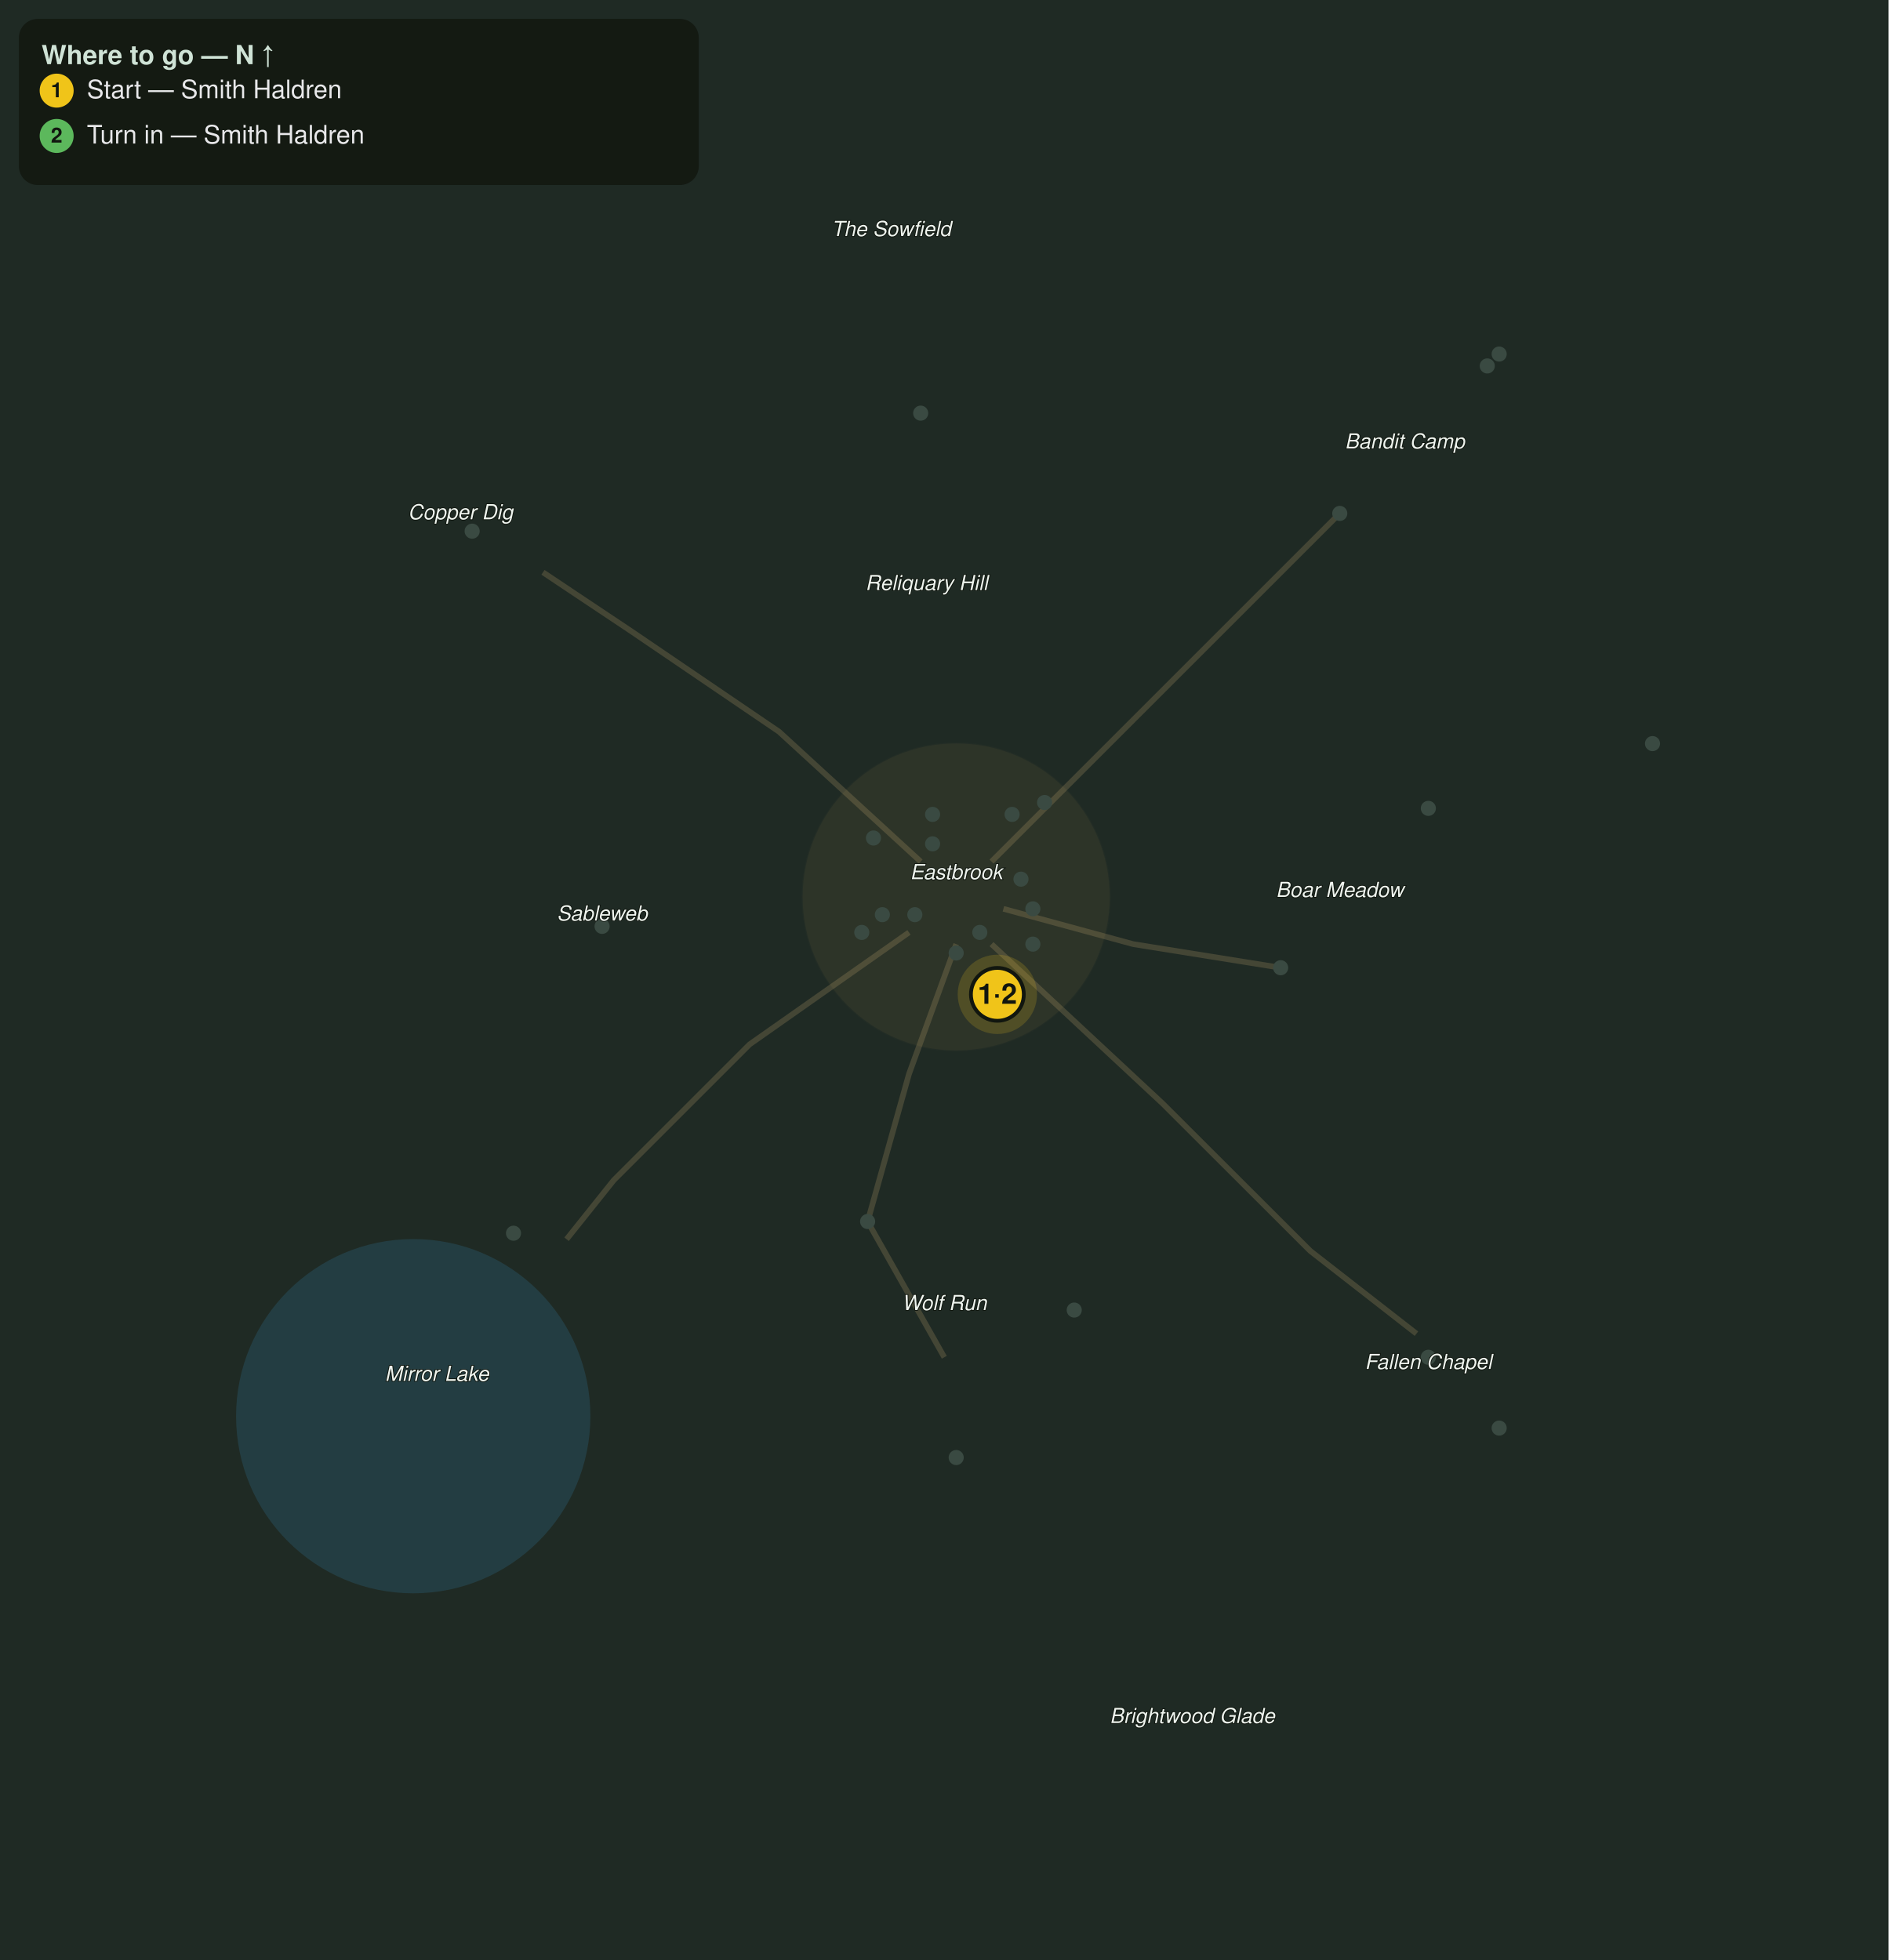
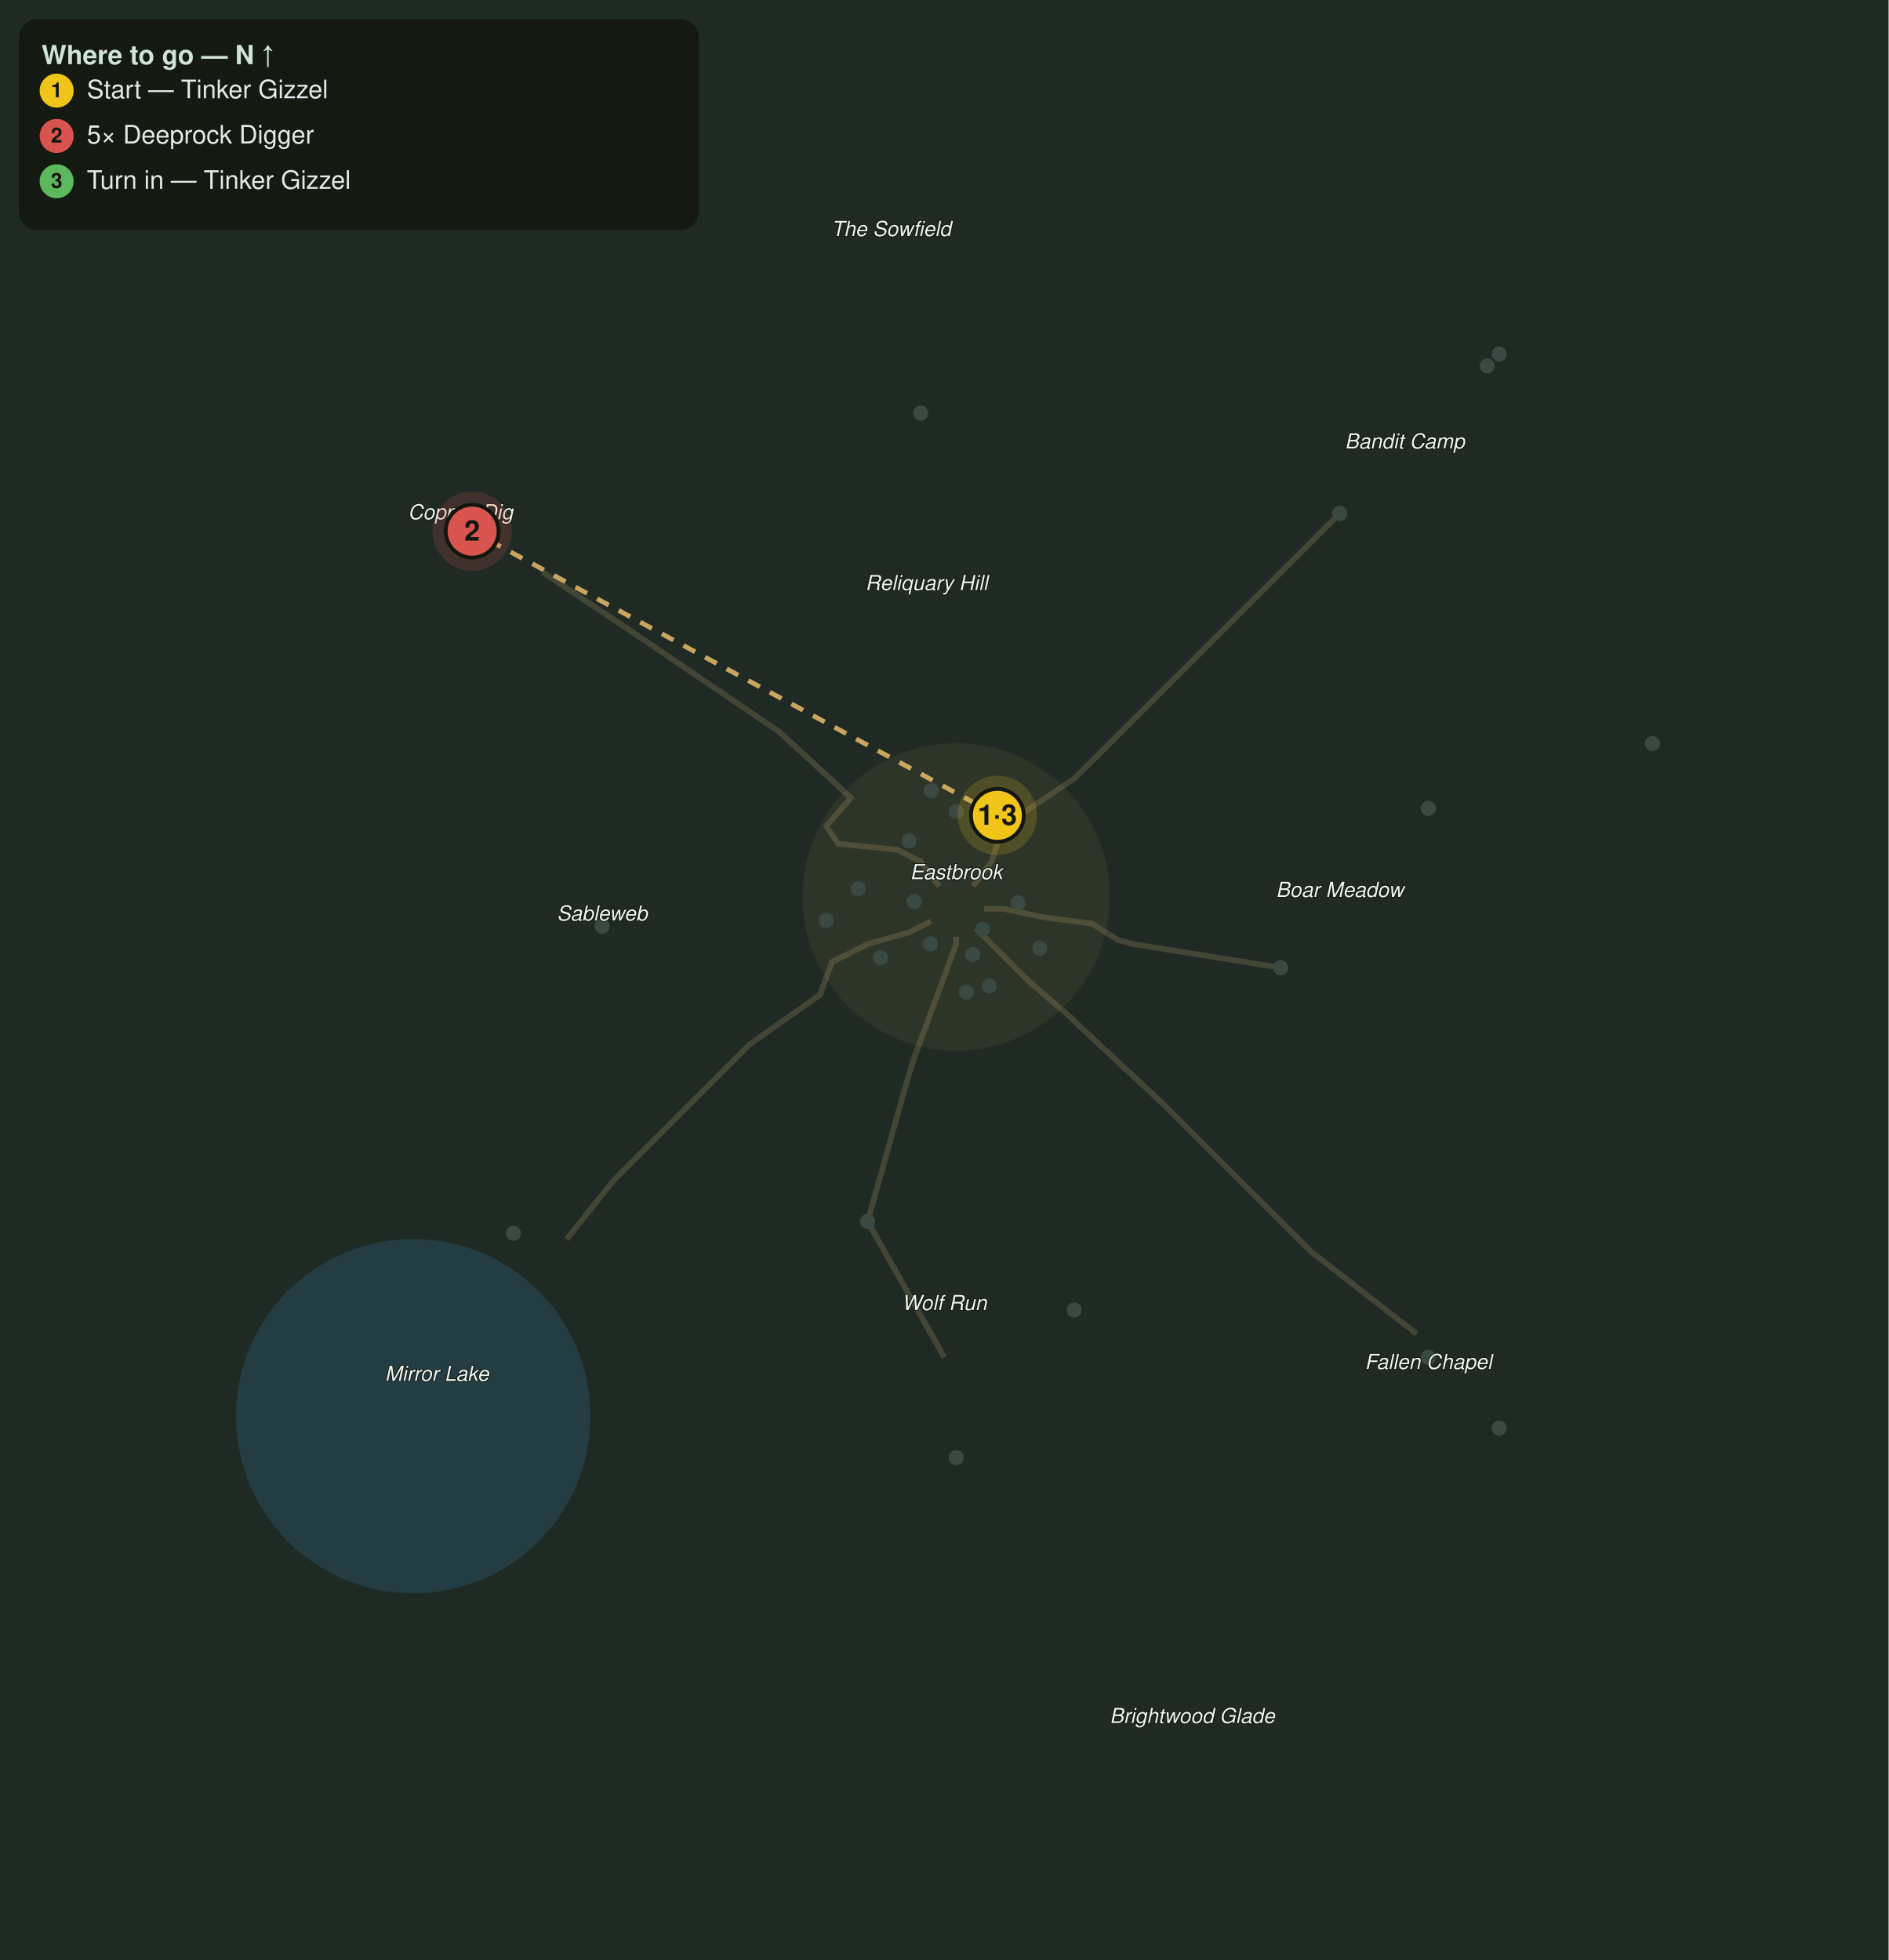
<svg xmlns="http://www.w3.org/2000/svg" viewBox="0 0 1000 1038" font-family="Segoe UI, Helvetica, Arial, sans-serif">
  <rect width="1000" height="1038" fill="#1f2a24" />
  <circle cx="218.8" cy="750.0" r="93.8" fill="#2f6f8f" opacity="0.28" />
-   <path d="M506.3 500.0 L481.3 568.8 L459.4 646.9 L500.0 718.8" fill="none" stroke="#8a7a55" stroke-width="3" opacity="0.35" />
-   <path d="M531.3 481.3 L600.0 500.0 L678.1 512.5" fill="none" stroke="#8a7a55" stroke-width="3" opacity="0.35" />
-   <path d="M525.0 456.3 L600.0 381.3 L662.5 318.8 L709.4 271.9" fill="none" stroke="#8a7a55" stroke-width="3" opacity="0.35" />
-   <path d="M481.3 493.8 L396.9 553.1 L325.0 625.0 L300.0 656.3" fill="none" stroke="#8a7a55" stroke-width="3" opacity="0.35" />
-   <path d="M487.5 456.3 L412.5 387.5 L334.4 334.4 L287.5 303.1" fill="none" stroke="#8a7a55" stroke-width="3" opacity="0.35" />
-   <path d="M525.0 500.0 L615.6 584.4 L693.8 662.5 L750.0 706.3" fill="none" stroke="#8a7a55" stroke-width="3" opacity="0.35" />
+   <path d="M506.3 496.1 L506.3 500.0 L483.8 560.9 L482.9 564.2 L481.3 568.8 L459.4 646.9 L500.0 718.8" fill="none" stroke="#8a7a55" stroke-width="3" opacity="0.35" />
+   <path d="M521.1 481.3 L531.3 481.3 L553.1 485.9 L578.1 489.1 L592.0 497.8 L595.3 498.7 L600.0 500.0 L678.1 512.5" fill="none" stroke="#8a7a55" stroke-width="3" opacity="0.35" />
+   <path d="M515.2 469.4 L525.0 456.3 L531.3 437.5 L569.0 412.2 L571.4 409.8 L600.0 381.3 L662.5 318.8 L709.4 271.9" fill="none" stroke="#8a7a55" stroke-width="3" opacity="0.35" />
+   <path d="M493.0 487.9 L481.3 493.8 L459.4 500.0 L440.6 509.4 L434.2 526.8 L431.4 528.8 L396.9 553.1 L325.0 625.0 L300.0 656.3" fill="none" stroke="#8a7a55" stroke-width="3" opacity="0.35" />
+   <path d="M497.3 469.4 L487.5 456.3 L475.0 450.0 L443.8 446.9 L437.5 437.5 L450.5 422.6 L441.6 414.2 L439.1 411.9 L412.5 387.5 L334.4 334.4 L287.5 303.1" fill="none" stroke="#8a7a55" stroke-width="3" opacity="0.35" />
+   <path d="M516.7 491.7 L525.0 500.0 L543.8 518.8 L567.5 539.3 L569.8 541.7 L615.6 584.4 L693.8 662.5 L750.0 706.3" fill="none" stroke="#8a7a55" stroke-width="3" opacity="0.35" />
  <circle cx="506.3" cy="475.0" r="81.3" fill="#caa15a" opacity="0.08" stroke="#caa15a" stroke-width="1" stroke-opacity="0.3" />
  <circle cx="459.4" cy="646.9" r="4" fill="#3a4a42" />
  <circle cx="568.8" cy="693.8" r="4" fill="#3a4a42" />
  <circle cx="506.3" cy="771.9" r="4" fill="#3a4a42" />
  <circle cx="678.1" cy="512.5" r="4" fill="#3a4a42" />
  <circle cx="756.3" cy="428.1" r="4" fill="#3a4a42" />
  <circle cx="875.0" cy="393.8" r="4" fill="#3a4a42" />
  <circle cx="318.8" cy="490.6" r="4" fill="#3a4a42" />
  <circle cx="271.9" cy="653.1" r="4" fill="#3a4a42" />
  <circle cx="250.0" cy="281.3" r="4" fill="#3a4a42" />
  <circle cx="709.4" cy="271.9" r="4" fill="#3a4a42" />
  <circle cx="787.5" cy="193.8" r="4" fill="#3a4a42" />
  <circle cx="793.8" cy="187.5" r="4" fill="#3a4a42" />
  <circle cx="756.3" cy="718.8" r="4" fill="#3a4a42" />
  <circle cx="793.8" cy="756.3" r="4" fill="#3a4a42" />
-   <circle cx="506.3" cy="504.7" r="4" fill="#3a4a42" />
-   <circle cx="518.8" cy="493.8" r="4" fill="#3a4a42" />
-   <circle cx="484.4" cy="484.4" r="4" fill="#3a4a42" />
-   <circle cx="540.6" cy="465.6" r="4" fill="#3a4a42" />
-   <circle cx="462.5" cy="443.8" r="4" fill="#3a4a42" />
-   <circle cx="528.1" cy="526.6" r="4" fill="#3a4a42" />
-   <circle cx="456.3" cy="493.8" r="4" fill="#3a4a42" />
-   <circle cx="493.8" cy="431.3" r="4" fill="#3a4a42" />
-   <circle cx="546.9" cy="500.0" r="4" fill="#3a4a42" />
-   <circle cx="546.9" cy="481.3" r="4" fill="#3a4a42" />
+   <circle cx="492.6" cy="499.9" r="4" fill="#3a4a42" />
+   <circle cx="520.3" cy="492.2" r="4" fill="#3a4a42" />
+   <circle cx="484.0" cy="477.5" r="4" fill="#3a4a42" />
+   <circle cx="515.1" cy="505.4" r="4" fill="#3a4a42" />
+   <circle cx="454.4" cy="470.6" r="4" fill="#3a4a42" />
+   <circle cx="523.8" cy="522.1" r="4" fill="#3a4a42" />
+   <circle cx="437.5" cy="487.5" r="4" fill="#3a4a42" />
+   <circle cx="481.3" cy="445.3" r="4" fill="#3a4a42" />
+   <circle cx="550.5" cy="502.1" r="4" fill="#3a4a42" />
+   <circle cx="539.1" cy="478.1" r="4" fill="#3a4a42" />
  <circle cx="487.5" cy="218.8" r="4" fill="#3a4a42" />
-   <circle cx="553.1" cy="425.0" r="4" fill="#3a4a42" />
-   <circle cx="521.9" cy="521.9" r="4" fill="#3a4a42" />
-   <circle cx="467.2" cy="484.4" r="4" fill="#3a4a42" />
-   <circle cx="493.8" cy="446.9" r="4" fill="#3a4a42" />
-   <circle cx="535.9" cy="431.3" r="4" fill="#3a4a42" />
+   <circle cx="506.3" cy="429.7" r="4" fill="#3a4a42" />
+   <circle cx="511.7" cy="525.4" r="4" fill="#3a4a42" />
+   <circle cx="466.3" cy="507.2" r="4" fill="#3a4a42" />
+   <circle cx="493.2" cy="418.7" r="4" fill="#3a4a42" />
+   <circle cx="528.1" cy="431.8" r="4" fill="#3a4a42" />
  <text x="506.3" y="465.6" fill="#eef4ee" font-size="11" font-style="italic" text-anchor="middle" stroke="#10160f" stroke-width="0.8" paint-order="stroke">Eastbrook</text>
  <text x="500.0" y="693.8" fill="#eef4ee" font-size="11" font-style="italic" text-anchor="middle" stroke="#10160f" stroke-width="0.8" paint-order="stroke">Wolf Run</text>
  <text x="709.4" y="475.0" fill="#eef4ee" font-size="11" font-style="italic" text-anchor="middle" stroke="#10160f" stroke-width="0.8" paint-order="stroke">Boar Meadow</text>
  <text x="231.3" y="731.3" fill="#eef4ee" font-size="11" font-style="italic" text-anchor="middle" stroke="#10160f" stroke-width="0.8" paint-order="stroke">Mirror Lake</text>
  <text x="318.8" y="487.5" fill="#eef4ee" font-size="11" font-style="italic" text-anchor="middle" stroke="#10160f" stroke-width="0.8" paint-order="stroke">Sableweb</text>
  <text x="243.8" y="275.0" fill="#eef4ee" font-size="11" font-style="italic" text-anchor="middle" stroke="#10160f" stroke-width="0.8" paint-order="stroke">Copper Dig</text>
  <text x="743.8" y="237.5" fill="#eef4ee" font-size="11" font-style="italic" text-anchor="middle" stroke="#10160f" stroke-width="0.8" paint-order="stroke">Bandit Camp</text>
  <text x="756.3" y="725.0" fill="#eef4ee" font-size="11" font-style="italic" text-anchor="middle" stroke="#10160f" stroke-width="0.8" paint-order="stroke">Fallen Chapel</text>
  <text x="490.6" y="312.5" fill="#eef4ee" font-size="11" font-style="italic" text-anchor="middle" stroke="#10160f" stroke-width="0.8" paint-order="stroke">Reliquary Hill</text>
  <text x="631.3" y="912.5" fill="#eef4ee" font-size="11" font-style="italic" text-anchor="middle" stroke="#10160f" stroke-width="0.8" paint-order="stroke">Brightwood Glade</text>
  <text x="471.9" y="125.0" fill="#eef4ee" font-size="11" font-style="italic" text-anchor="middle" stroke="#10160f" stroke-width="0.8" paint-order="stroke">The Sowfield</text>
-   <g class="qstep" data-keys="giver,turnin" data-steps="1,2">
-     <circle cx="528.1" cy="526.6" r="21" fill="#f0c419" opacity="0.18" />
-     <circle cx="528.1" cy="526.6" r="14" fill="#f0c419" stroke="#11160f" stroke-width="2" />
-     <text x="528.1" y="531.6" fill="#11160f" font-size="15" font-weight="bold" text-anchor="middle">1·2</text>
+   <path d="M528.1 431.8 L250.0 281.3" fill="none" stroke="#e6bb6a" stroke-width="2.5" stroke-dasharray="7 6" opacity="0.85" />
+   <g class="qstep" data-keys="giver,turnin" data-steps="1,3">
+     <circle cx="528.1" cy="431.8" r="21" fill="#f0c419" opacity="0.18" />
+     <circle cx="528.1" cy="431.8" r="14" fill="#f0c419" stroke="#11160f" stroke-width="2" />
+     <text x="528.1" y="436.8" fill="#11160f" font-size="15" font-weight="bold" text-anchor="middle">1·3</text>
  </g>
-   <rect x="10" y="10" width="360" height="88" rx="10" fill="#11160f" opacity="0.82" />
+   <g class="qstep" data-keys="tunnel_rat" data-steps="2">
+     <circle cx="250.0" cy="281.3" r="21" fill="#d9534f" opacity="0.18" />
+     <circle cx="250.0" cy="281.3" r="14" fill="#d9534f" stroke="#11160f" stroke-width="2" />
+     <text x="250.0" y="286.3" fill="#11160f" font-size="15" font-weight="bold" text-anchor="middle">2</text>
+   </g>
+   <rect x="10" y="10" width="360" height="112" rx="10" fill="#11160f" opacity="0.82" />
  <text x="22" y="34" fill="#cfe3d6" font-size="14" font-weight="bold">Where to go — N ↑</text>
  <circle cx="30" cy="48" r="9" fill="#f0c419" />
  <text x="30" y="51.5" fill="#11160f" font-size="11" font-weight="bold" text-anchor="middle">1</text>
-   <text x="46" y="52" fill="#e8e8ea" font-size="13.5">Start — Smith Haldren</text>
-   <circle cx="30" cy="72" r="9" fill="#5cb85c" />
+   <text x="46" y="52" fill="#e8e8ea" font-size="13.5">Start — Tinker Gizzel</text>
+   <circle cx="30" cy="72" r="9" fill="#d9534f" />
  <text x="30" y="75.5" fill="#11160f" font-size="11" font-weight="bold" text-anchor="middle">2</text>
-   <text x="46" y="76" fill="#e8e8ea" font-size="13.5">Turn in — Smith Haldren</text>
+   <text x="46" y="76" fill="#e8e8ea" font-size="13.5">5× Deeprock Digger</text>
+   <circle cx="30" cy="96" r="9" fill="#5cb85c" />
+   <text x="30" y="99.5" fill="#11160f" font-size="11" font-weight="bold" text-anchor="middle">3</text>
+   <text x="46" y="100" fill="#e8e8ea" font-size="13.5">Turn in — Tinker Gizzel</text>
</svg>
